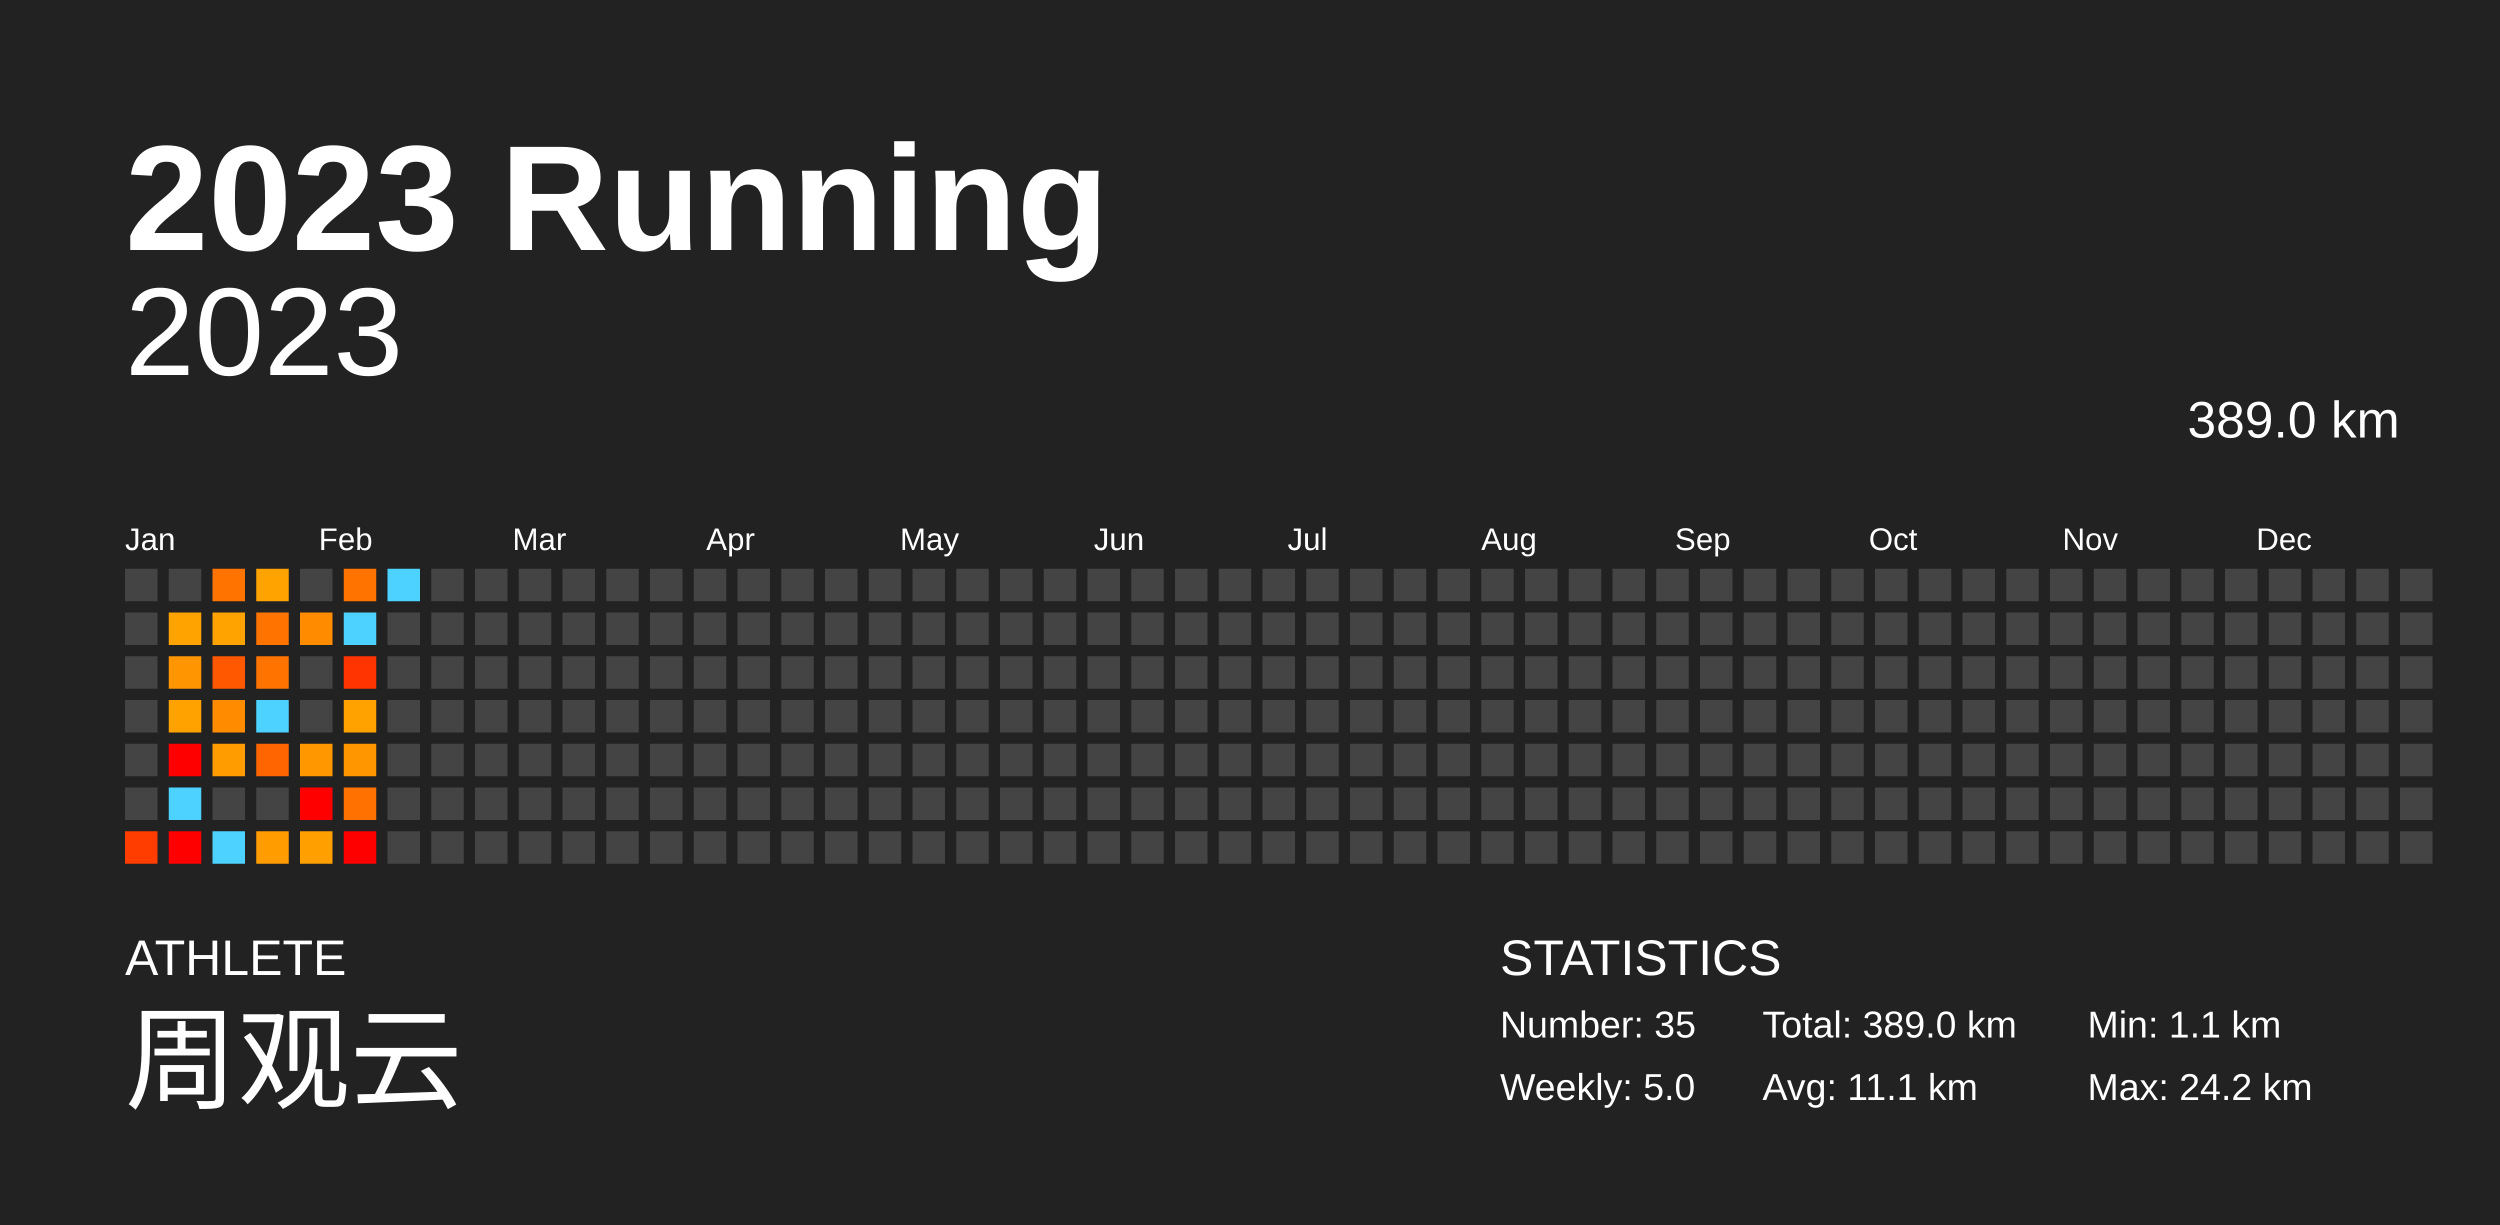
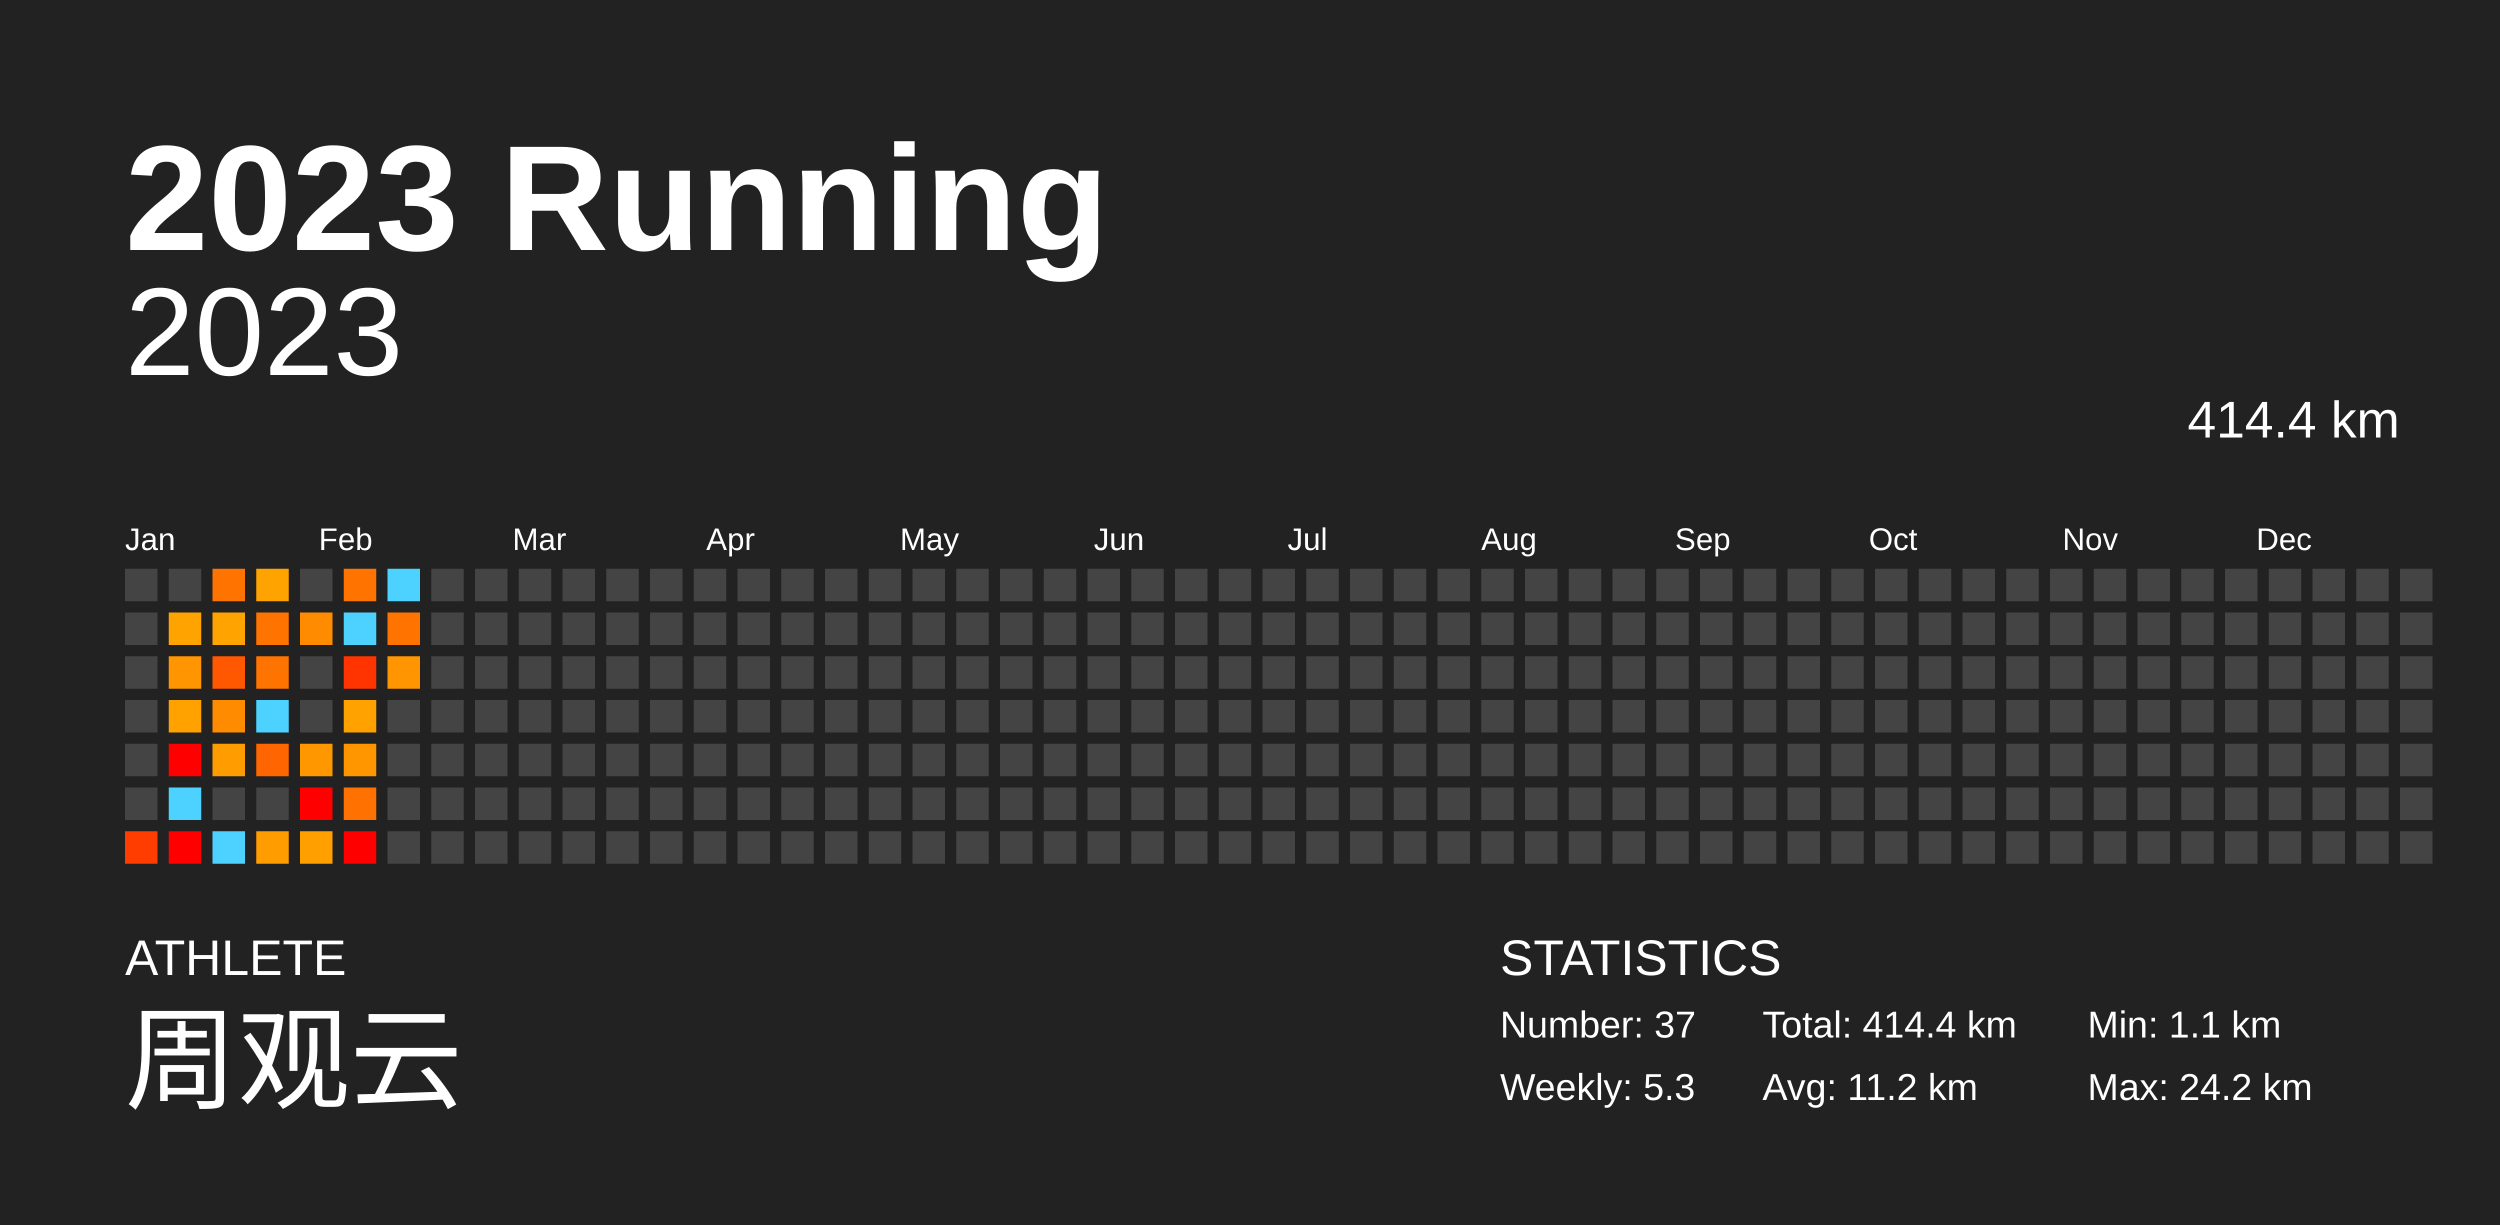
<svg xmlns="http://www.w3.org/2000/svg" baseProfile="full" height="98mm" version="1.1" viewBox="0,0,200,98" width="200mm">
  <defs />
  <rect fill="#222222" height="98" width="200" x="0" y="0" />
  <text fill="#FFFFFF" style="font-size:12px; font-family:Arial; font-weight:bold;" x="10" y="20">2023 Running</text>
  <text fill="#FFFFFF" style="font-size:4px; font-family:Arial" x="10" y="78">ATHLETE</text>
  <text fill="#FFFFFF" style="font-size:9px; font-family:Arial" x="10" y="88">周观云</text>
  <text fill="#FFFFFF" style="font-size:4px; font-family:Arial" x="120" y="78">STATISTICS</text>
-   <text fill="#FFFFFF" style="font-size:3px; font-family:Arial" x="120" y="83">Number: 35</text>
-   <text fill="#FFFFFF" style="font-size:3px; font-family:Arial" x="120" y="88">Weekly: 5.0</text>
-   <text fill="#FFFFFF" style="font-size:3px; font-family:Arial" x="141" y="83">Total: 389.0 km</text>
-   <text fill="#FFFFFF" style="font-size:3px; font-family:Arial" x="141" y="88">Avg: 11.1 km</text>
+   <text fill="#FFFFFF" style="font-size:3px; font-family:Arial" x="120" y="83">Number: 37</text>
+   <text fill="#FFFFFF" style="font-size:3px; font-family:Arial" x="120" y="88">Weekly: 5.3</text>
+   <text fill="#FFFFFF" style="font-size:3px; font-family:Arial" x="141" y="83">Total: 414.4 km</text>
+   <text fill="#FFFFFF" style="font-size:3px; font-family:Arial" x="141" y="88">Avg: 11.2 km</text>
  <text fill="#FFFFFF" style="font-size:3px; font-family:Arial" x="167" y="83">Min: 1.1 km</text>
  <text fill="#FFFFFF" style="font-size:3px; font-family:Arial" x="167" y="88">Max: 24.2 km</text>
  <text alignment-baseline="hanging" fill="#FFFFFF" style="font-size:10.0px; font-family:Arial;" x="10" y="30">2023</text>
-   <text alignment-baseline="hanging" fill="#FFFFFF" style="font-size:4.125px; font-family:Arial;" x="175" y="35">389.0 km</text>
+   <text alignment-baseline="hanging" fill="#FFFFFF" style="font-size:4.125px; font-family:Arial;" x="175" y="35">414.4 km</text>
  <text fill="#FFFFFF" style="font-size:2.5px; font-family:Arial" x="10.0" y="44">Jan</text>
  <text fill="#FFFFFF" style="font-size:2.5px; font-family:Arial" x="25.5" y="44">Feb</text>
  <text fill="#FFFFFF" style="font-size:2.5px; font-family:Arial" x="41.0" y="44">Mar</text>
  <text fill="#FFFFFF" style="font-size:2.5px; font-family:Arial" x="56.5" y="44">Apr</text>
  <text fill="#FFFFFF" style="font-size:2.5px; font-family:Arial" x="72.0" y="44">May</text>
  <text fill="#FFFFFF" style="font-size:2.5px; font-family:Arial" x="87.5" y="44">Jun</text>
  <text fill="#FFFFFF" style="font-size:2.5px; font-family:Arial" x="103.0" y="44">Jul</text>
  <text fill="#FFFFFF" style="font-size:2.5px; font-family:Arial" x="118.5" y="44">Aug</text>
  <text fill="#FFFFFF" style="font-size:2.5px; font-family:Arial" x="134.0" y="44">Sep</text>
  <text fill="#FFFFFF" style="font-size:2.5px; font-family:Arial" x="149.5" y="44">Oct</text>
  <text fill="#FFFFFF" style="font-size:2.5px; font-family:Arial" x="165.0" y="44">Nov</text>
  <text fill="#FFFFFF" style="font-size:2.5px; font-family:Arial" x="180.5" y="44">Dec</text>
  <rect fill="#444444" height="2.6" width="2.6" x="10.0" y="45.5" />
  <rect fill="#444444" height="2.6" width="2.6" x="10.0" y="49.0" />
  <rect fill="#444444" height="2.6" width="2.6" x="10.0" y="52.5" />
  <rect fill="#444444" height="2.6" width="2.6" x="10.0" y="56.0" />
  <rect fill="#444444" height="2.6" width="2.6" x="10.0" y="59.5" />
  <rect fill="#444444" height="2.6" width="2.6" x="10.0" y="63.0" />
  <rect fill="#ff3d00" height="2.6" width="2.6" x="10.0" y="66.5" />
  <rect fill="#444444" height="2.6" width="2.6" x="13.5" y="45.5" />
  <rect fill="#ffa300" height="2.6" width="2.6" x="13.5" y="49.0" />
  <rect fill="#ff9500" height="2.6" width="2.6" x="13.5" y="52.5" />
  <rect fill="#ffa200" height="2.6" width="2.6" x="13.5" y="56.0" />
  <rect fill="red" height="2.6" width="2.6" x="13.5" y="59.5" />
  <rect fill="#4dd2ff" height="2.6" width="2.6" x="13.5" y="63.0" />
  <rect fill="red" height="2.6" width="2.6" x="13.5" y="66.5" />
  <rect fill="#ff7300" height="2.6" width="2.6" x="17.0" y="45.5" />
  <rect fill="#ffa300" height="2.6" width="2.6" x="17.0" y="49.0" />
  <rect fill="#ff5800" height="2.6" width="2.6" x="17.0" y="52.5" />
  <rect fill="#ff8c00" height="2.6" width="2.6" x="17.0" y="56.0" />
  <rect fill="#ff9c00" height="2.6" width="2.6" x="17.0" y="59.5" />
  <rect fill="#444444" height="2.6" width="2.6" x="17.0" y="63.0" />
  <rect fill="#4dd2ff" height="2.6" width="2.6" x="17.0" y="66.5" />
  <rect fill="#ffa300" height="2.6" width="2.6" x="20.5" y="45.5" />
  <rect fill="#ff7300" height="2.6" width="2.6" x="20.5" y="49.0" />
  <rect fill="#ff7300" height="2.6" width="2.6" x="20.5" y="52.5" />
  <rect fill="#4dd2ff" height="2.6" width="2.6" x="20.5" y="56.0" />
  <rect fill="#ff6500" height="2.6" width="2.6" x="20.5" y="59.5" />
  <rect fill="#444444" height="2.6" width="2.6" x="20.5" y="63.0" />
  <rect fill="#ff9c00" height="2.6" width="2.6" x="20.5" y="66.5" />
  <rect fill="#444444" height="2.6" width="2.6" x="24.0" y="45.5" />
  <rect fill="#ff8b00" height="2.6" width="2.6" x="24.0" y="49.0" />
  <rect fill="#444444" height="2.6" width="2.6" x="24.0" y="52.5" />
  <rect fill="#444444" height="2.6" width="2.6" x="24.0" y="56.0" />
  <rect fill="#ff9700" height="2.6" width="2.6" x="24.0" y="59.5" />
  <rect fill="red" height="2.6" width="2.6" x="24.0" y="63.0" />
  <rect fill="#ff9f00" height="2.6" width="2.6" x="24.0" y="66.5" />
  <rect fill="#ff7300" height="2.6" width="2.6" x="27.5" y="45.5" />
  <rect fill="#4dd2ff" height="2.6" width="2.6" x="27.5" y="49.0" />
  <rect fill="#ff3400" height="2.6" width="2.6" x="27.5" y="52.5" />
  <rect fill="#ffa200" height="2.6" width="2.6" x="27.5" y="56.0" />
  <rect fill="#ff9600" height="2.6" width="2.6" x="27.5" y="59.5" />
  <rect fill="#ff7100" height="2.6" width="2.6" x="27.5" y="63.0" />
  <rect fill="red" height="2.6" width="2.6" x="27.5" y="66.5" />
  <rect fill="#4dd2ff" height="2.6" width="2.6" x="31.0" y="45.5" />
-   <rect fill="#444444" height="2.6" width="2.6" x="31.0" y="49.0" />
-   <rect fill="#444444" height="2.6" width="2.6" x="31.0" y="52.5" />
+   <rect fill="#ff7400" height="2.6" width="2.6" x="31.0" y="49.0" />
+   <rect fill="#ff9500" height="2.6" width="2.6" x="31.0" y="52.5" />
  <rect fill="#444444" height="2.6" width="2.6" x="31.0" y="56.0" />
  <rect fill="#444444" height="2.6" width="2.6" x="31.0" y="59.5" />
  <rect fill="#444444" height="2.6" width="2.6" x="31.0" y="63.0" />
  <rect fill="#444444" height="2.6" width="2.6" x="31.0" y="66.5" />
  <rect fill="#444444" height="2.6" width="2.6" x="34.5" y="45.5" />
  <rect fill="#444444" height="2.6" width="2.6" x="34.5" y="49.0" />
  <rect fill="#444444" height="2.6" width="2.6" x="34.5" y="52.5" />
  <rect fill="#444444" height="2.6" width="2.6" x="34.5" y="56.0" />
  <rect fill="#444444" height="2.6" width="2.6" x="34.5" y="59.5" />
  <rect fill="#444444" height="2.6" width="2.6" x="34.5" y="63.0" />
  <rect fill="#444444" height="2.6" width="2.6" x="34.5" y="66.5" />
  <rect fill="#444444" height="2.6" width="2.6" x="38.0" y="45.5" />
  <rect fill="#444444" height="2.6" width="2.6" x="38.0" y="49.0" />
  <rect fill="#444444" height="2.6" width="2.6" x="38.0" y="52.5" />
  <rect fill="#444444" height="2.6" width="2.6" x="38.0" y="56.0" />
  <rect fill="#444444" height="2.6" width="2.6" x="38.0" y="59.5" />
  <rect fill="#444444" height="2.6" width="2.6" x="38.0" y="63.0" />
  <rect fill="#444444" height="2.6" width="2.6" x="38.0" y="66.5" />
  <rect fill="#444444" height="2.6" width="2.6" x="41.5" y="45.5" />
  <rect fill="#444444" height="2.6" width="2.6" x="41.5" y="49.0" />
  <rect fill="#444444" height="2.6" width="2.6" x="41.5" y="52.5" />
  <rect fill="#444444" height="2.6" width="2.6" x="41.5" y="56.0" />
  <rect fill="#444444" height="2.6" width="2.6" x="41.5" y="59.5" />
  <rect fill="#444444" height="2.6" width="2.6" x="41.5" y="63.0" />
  <rect fill="#444444" height="2.6" width="2.6" x="41.5" y="66.5" />
  <rect fill="#444444" height="2.6" width="2.6" x="45.0" y="45.5" />
  <rect fill="#444444" height="2.6" width="2.6" x="45.0" y="49.0" />
  <rect fill="#444444" height="2.6" width="2.6" x="45.0" y="52.5" />
  <rect fill="#444444" height="2.6" width="2.6" x="45.0" y="56.0" />
  <rect fill="#444444" height="2.6" width="2.6" x="45.0" y="59.5" />
  <rect fill="#444444" height="2.6" width="2.6" x="45.0" y="63.0" />
  <rect fill="#444444" height="2.6" width="2.6" x="45.0" y="66.5" />
  <rect fill="#444444" height="2.6" width="2.6" x="48.5" y="45.5" />
  <rect fill="#444444" height="2.6" width="2.6" x="48.5" y="49.0" />
  <rect fill="#444444" height="2.6" width="2.6" x="48.5" y="52.5" />
  <rect fill="#444444" height="2.6" width="2.6" x="48.5" y="56.0" />
  <rect fill="#444444" height="2.6" width="2.6" x="48.5" y="59.5" />
  <rect fill="#444444" height="2.6" width="2.6" x="48.5" y="63.0" />
  <rect fill="#444444" height="2.6" width="2.6" x="48.5" y="66.5" />
  <rect fill="#444444" height="2.6" width="2.6" x="52.0" y="45.5" />
  <rect fill="#444444" height="2.6" width="2.6" x="52.0" y="49.0" />
  <rect fill="#444444" height="2.6" width="2.6" x="52.0" y="52.5" />
  <rect fill="#444444" height="2.6" width="2.6" x="52.0" y="56.0" />
  <rect fill="#444444" height="2.6" width="2.6" x="52.0" y="59.5" />
  <rect fill="#444444" height="2.6" width="2.6" x="52.0" y="63.0" />
  <rect fill="#444444" height="2.6" width="2.6" x="52.0" y="66.5" />
  <rect fill="#444444" height="2.6" width="2.6" x="55.5" y="45.5" />
  <rect fill="#444444" height="2.6" width="2.6" x="55.5" y="49.0" />
  <rect fill="#444444" height="2.6" width="2.6" x="55.5" y="52.5" />
  <rect fill="#444444" height="2.6" width="2.6" x="55.5" y="56.0" />
  <rect fill="#444444" height="2.6" width="2.6" x="55.5" y="59.5" />
  <rect fill="#444444" height="2.6" width="2.6" x="55.5" y="63.0" />
  <rect fill="#444444" height="2.6" width="2.6" x="55.5" y="66.5" />
  <rect fill="#444444" height="2.6" width="2.6" x="59.0" y="45.5" />
  <rect fill="#444444" height="2.6" width="2.6" x="59.0" y="49.0" />
  <rect fill="#444444" height="2.6" width="2.6" x="59.0" y="52.5" />
  <rect fill="#444444" height="2.6" width="2.6" x="59.0" y="56.0" />
  <rect fill="#444444" height="2.6" width="2.6" x="59.0" y="59.5" />
  <rect fill="#444444" height="2.6" width="2.6" x="59.0" y="63.0" />
  <rect fill="#444444" height="2.6" width="2.6" x="59.0" y="66.5" />
  <rect fill="#444444" height="2.6" width="2.6" x="62.5" y="45.5" />
  <rect fill="#444444" height="2.6" width="2.6" x="62.5" y="49.0" />
  <rect fill="#444444" height="2.6" width="2.6" x="62.5" y="52.5" />
  <rect fill="#444444" height="2.6" width="2.6" x="62.5" y="56.0" />
  <rect fill="#444444" height="2.6" width="2.6" x="62.5" y="59.5" />
  <rect fill="#444444" height="2.6" width="2.6" x="62.5" y="63.0" />
  <rect fill="#444444" height="2.6" width="2.6" x="62.5" y="66.5" />
  <rect fill="#444444" height="2.6" width="2.6" x="66.0" y="45.5" />
  <rect fill="#444444" height="2.6" width="2.6" x="66.0" y="49.0" />
  <rect fill="#444444" height="2.6" width="2.6" x="66.0" y="52.5" />
  <rect fill="#444444" height="2.6" width="2.6" x="66.0" y="56.0" />
  <rect fill="#444444" height="2.6" width="2.6" x="66.0" y="59.5" />
  <rect fill="#444444" height="2.6" width="2.6" x="66.0" y="63.0" />
  <rect fill="#444444" height="2.6" width="2.6" x="66.0" y="66.5" />
  <rect fill="#444444" height="2.6" width="2.6" x="69.5" y="45.5" />
  <rect fill="#444444" height="2.6" width="2.6" x="69.5" y="49.0" />
  <rect fill="#444444" height="2.6" width="2.6" x="69.5" y="52.5" />
  <rect fill="#444444" height="2.6" width="2.6" x="69.5" y="56.0" />
  <rect fill="#444444" height="2.6" width="2.6" x="69.5" y="59.5" />
  <rect fill="#444444" height="2.6" width="2.6" x="69.5" y="63.0" />
  <rect fill="#444444" height="2.6" width="2.6" x="69.5" y="66.5" />
  <rect fill="#444444" height="2.6" width="2.6" x="73.0" y="45.5" />
  <rect fill="#444444" height="2.6" width="2.6" x="73.0" y="49.0" />
  <rect fill="#444444" height="2.6" width="2.6" x="73.0" y="52.5" />
  <rect fill="#444444" height="2.6" width="2.6" x="73.0" y="56.0" />
  <rect fill="#444444" height="2.6" width="2.6" x="73.0" y="59.5" />
  <rect fill="#444444" height="2.6" width="2.6" x="73.0" y="63.0" />
  <rect fill="#444444" height="2.6" width="2.6" x="73.0" y="66.5" />
  <rect fill="#444444" height="2.6" width="2.6" x="76.5" y="45.5" />
  <rect fill="#444444" height="2.6" width="2.6" x="76.5" y="49.0" />
  <rect fill="#444444" height="2.6" width="2.6" x="76.5" y="52.5" />
  <rect fill="#444444" height="2.6" width="2.6" x="76.5" y="56.0" />
  <rect fill="#444444" height="2.6" width="2.6" x="76.5" y="59.5" />
  <rect fill="#444444" height="2.6" width="2.6" x="76.5" y="63.0" />
  <rect fill="#444444" height="2.6" width="2.6" x="76.5" y="66.5" />
  <rect fill="#444444" height="2.6" width="2.6" x="80.0" y="45.5" />
  <rect fill="#444444" height="2.6" width="2.6" x="80.0" y="49.0" />
  <rect fill="#444444" height="2.6" width="2.6" x="80.0" y="52.5" />
  <rect fill="#444444" height="2.6" width="2.6" x="80.0" y="56.0" />
  <rect fill="#444444" height="2.6" width="2.6" x="80.0" y="59.5" />
  <rect fill="#444444" height="2.6" width="2.6" x="80.0" y="63.0" />
  <rect fill="#444444" height="2.6" width="2.6" x="80.0" y="66.5" />
  <rect fill="#444444" height="2.6" width="2.6" x="83.5" y="45.5" />
  <rect fill="#444444" height="2.6" width="2.6" x="83.5" y="49.0" />
  <rect fill="#444444" height="2.6" width="2.6" x="83.5" y="52.5" />
  <rect fill="#444444" height="2.6" width="2.6" x="83.5" y="56.0" />
  <rect fill="#444444" height="2.6" width="2.6" x="83.5" y="59.5" />
  <rect fill="#444444" height="2.6" width="2.6" x="83.5" y="63.0" />
  <rect fill="#444444" height="2.6" width="2.6" x="83.5" y="66.5" />
  <rect fill="#444444" height="2.6" width="2.6" x="87.0" y="45.5" />
  <rect fill="#444444" height="2.6" width="2.6" x="87.0" y="49.0" />
  <rect fill="#444444" height="2.6" width="2.6" x="87.0" y="52.5" />
  <rect fill="#444444" height="2.6" width="2.6" x="87.0" y="56.0" />
  <rect fill="#444444" height="2.6" width="2.6" x="87.0" y="59.5" />
  <rect fill="#444444" height="2.6" width="2.6" x="87.0" y="63.0" />
  <rect fill="#444444" height="2.6" width="2.6" x="87.0" y="66.5" />
  <rect fill="#444444" height="2.6" width="2.6" x="90.5" y="45.5" />
  <rect fill="#444444" height="2.6" width="2.6" x="90.5" y="49.0" />
  <rect fill="#444444" height="2.6" width="2.6" x="90.5" y="52.5" />
  <rect fill="#444444" height="2.6" width="2.6" x="90.5" y="56.0" />
  <rect fill="#444444" height="2.6" width="2.6" x="90.5" y="59.5" />
  <rect fill="#444444" height="2.6" width="2.6" x="90.5" y="63.0" />
  <rect fill="#444444" height="2.6" width="2.6" x="90.5" y="66.5" />
  <rect fill="#444444" height="2.6" width="2.6" x="94.0" y="45.5" />
  <rect fill="#444444" height="2.6" width="2.6" x="94.0" y="49.0" />
  <rect fill="#444444" height="2.6" width="2.6" x="94.0" y="52.5" />
  <rect fill="#444444" height="2.6" width="2.6" x="94.0" y="56.0" />
  <rect fill="#444444" height="2.6" width="2.6" x="94.0" y="59.5" />
  <rect fill="#444444" height="2.6" width="2.6" x="94.0" y="63.0" />
  <rect fill="#444444" height="2.6" width="2.6" x="94.0" y="66.5" />
  <rect fill="#444444" height="2.6" width="2.6" x="97.5" y="45.5" />
  <rect fill="#444444" height="2.6" width="2.6" x="97.5" y="49.0" />
  <rect fill="#444444" height="2.6" width="2.6" x="97.5" y="52.5" />
  <rect fill="#444444" height="2.6" width="2.6" x="97.5" y="56.0" />
  <rect fill="#444444" height="2.6" width="2.6" x="97.5" y="59.5" />
  <rect fill="#444444" height="2.6" width="2.6" x="97.5" y="63.0" />
  <rect fill="#444444" height="2.6" width="2.6" x="97.5" y="66.5" />
  <rect fill="#444444" height="2.6" width="2.6" x="101.0" y="45.5" />
  <rect fill="#444444" height="2.6" width="2.6" x="101.0" y="49.0" />
  <rect fill="#444444" height="2.6" width="2.6" x="101.0" y="52.5" />
  <rect fill="#444444" height="2.6" width="2.6" x="101.0" y="56.0" />
  <rect fill="#444444" height="2.6" width="2.6" x="101.0" y="59.5" />
  <rect fill="#444444" height="2.6" width="2.6" x="101.0" y="63.0" />
  <rect fill="#444444" height="2.6" width="2.6" x="101.0" y="66.5" />
  <rect fill="#444444" height="2.6" width="2.6" x="104.5" y="45.5" />
  <rect fill="#444444" height="2.6" width="2.6" x="104.5" y="49.0" />
  <rect fill="#444444" height="2.6" width="2.6" x="104.5" y="52.5" />
  <rect fill="#444444" height="2.6" width="2.6" x="104.5" y="56.0" />
  <rect fill="#444444" height="2.6" width="2.6" x="104.5" y="59.5" />
  <rect fill="#444444" height="2.6" width="2.6" x="104.5" y="63.0" />
  <rect fill="#444444" height="2.6" width="2.6" x="104.5" y="66.5" />
  <rect fill="#444444" height="2.6" width="2.6" x="108.0" y="45.5" />
  <rect fill="#444444" height="2.6" width="2.6" x="108.0" y="49.0" />
  <rect fill="#444444" height="2.6" width="2.6" x="108.0" y="52.5" />
  <rect fill="#444444" height="2.6" width="2.6" x="108.0" y="56.0" />
  <rect fill="#444444" height="2.6" width="2.6" x="108.0" y="59.5" />
  <rect fill="#444444" height="2.6" width="2.6" x="108.0" y="63.0" />
  <rect fill="#444444" height="2.6" width="2.6" x="108.0" y="66.5" />
  <rect fill="#444444" height="2.6" width="2.6" x="111.5" y="45.5" />
  <rect fill="#444444" height="2.6" width="2.6" x="111.5" y="49.0" />
  <rect fill="#444444" height="2.6" width="2.6" x="111.5" y="52.5" />
  <rect fill="#444444" height="2.6" width="2.6" x="111.5" y="56.0" />
  <rect fill="#444444" height="2.6" width="2.6" x="111.5" y="59.5" />
  <rect fill="#444444" height="2.6" width="2.6" x="111.5" y="63.0" />
  <rect fill="#444444" height="2.6" width="2.6" x="111.5" y="66.5" />
  <rect fill="#444444" height="2.6" width="2.6" x="115.0" y="45.5" />
  <rect fill="#444444" height="2.6" width="2.6" x="115.0" y="49.0" />
  <rect fill="#444444" height="2.6" width="2.6" x="115.0" y="52.5" />
  <rect fill="#444444" height="2.6" width="2.6" x="115.0" y="56.0" />
  <rect fill="#444444" height="2.6" width="2.6" x="115.0" y="59.5" />
  <rect fill="#444444" height="2.6" width="2.6" x="115.0" y="63.0" />
  <rect fill="#444444" height="2.6" width="2.6" x="115.0" y="66.5" />
  <rect fill="#444444" height="2.6" width="2.6" x="118.5" y="45.5" />
  <rect fill="#444444" height="2.6" width="2.6" x="118.5" y="49.0" />
  <rect fill="#444444" height="2.6" width="2.6" x="118.5" y="52.5" />
  <rect fill="#444444" height="2.6" width="2.6" x="118.5" y="56.0" />
  <rect fill="#444444" height="2.6" width="2.6" x="118.5" y="59.5" />
  <rect fill="#444444" height="2.6" width="2.6" x="118.5" y="63.0" />
  <rect fill="#444444" height="2.6" width="2.6" x="118.5" y="66.5" />
  <rect fill="#444444" height="2.6" width="2.6" x="122.0" y="45.5" />
  <rect fill="#444444" height="2.6" width="2.6" x="122.0" y="49.0" />
  <rect fill="#444444" height="2.6" width="2.6" x="122.0" y="52.5" />
  <rect fill="#444444" height="2.6" width="2.6" x="122.0" y="56.0" />
  <rect fill="#444444" height="2.6" width="2.6" x="122.0" y="59.5" />
  <rect fill="#444444" height="2.6" width="2.6" x="122.0" y="63.0" />
  <rect fill="#444444" height="2.6" width="2.6" x="122.0" y="66.5" />
  <rect fill="#444444" height="2.6" width="2.6" x="125.5" y="45.5" />
  <rect fill="#444444" height="2.6" width="2.6" x="125.5" y="49.0" />
  <rect fill="#444444" height="2.6" width="2.6" x="125.5" y="52.5" />
  <rect fill="#444444" height="2.6" width="2.6" x="125.5" y="56.0" />
  <rect fill="#444444" height="2.6" width="2.6" x="125.5" y="59.5" />
  <rect fill="#444444" height="2.6" width="2.6" x="125.5" y="63.0" />
  <rect fill="#444444" height="2.6" width="2.6" x="125.5" y="66.5" />
  <rect fill="#444444" height="2.6" width="2.6" x="129.0" y="45.5" />
  <rect fill="#444444" height="2.6" width="2.6" x="129.0" y="49.0" />
  <rect fill="#444444" height="2.6" width="2.6" x="129.0" y="52.5" />
  <rect fill="#444444" height="2.6" width="2.6" x="129.0" y="56.0" />
  <rect fill="#444444" height="2.6" width="2.6" x="129.0" y="59.5" />
  <rect fill="#444444" height="2.6" width="2.6" x="129.0" y="63.0" />
  <rect fill="#444444" height="2.6" width="2.6" x="129.0" y="66.5" />
  <rect fill="#444444" height="2.6" width="2.6" x="132.5" y="45.5" />
  <rect fill="#444444" height="2.6" width="2.6" x="132.5" y="49.0" />
  <rect fill="#444444" height="2.6" width="2.6" x="132.5" y="52.5" />
  <rect fill="#444444" height="2.6" width="2.6" x="132.5" y="56.0" />
  <rect fill="#444444" height="2.6" width="2.6" x="132.5" y="59.5" />
  <rect fill="#444444" height="2.6" width="2.6" x="132.5" y="63.0" />
  <rect fill="#444444" height="2.6" width="2.6" x="132.5" y="66.5" />
  <rect fill="#444444" height="2.6" width="2.6" x="136.0" y="45.5" />
  <rect fill="#444444" height="2.6" width="2.6" x="136.0" y="49.0" />
  <rect fill="#444444" height="2.6" width="2.6" x="136.0" y="52.5" />
  <rect fill="#444444" height="2.6" width="2.6" x="136.0" y="56.0" />
  <rect fill="#444444" height="2.6" width="2.6" x="136.0" y="59.5" />
  <rect fill="#444444" height="2.6" width="2.6" x="136.0" y="63.0" />
  <rect fill="#444444" height="2.6" width="2.6" x="136.0" y="66.5" />
  <rect fill="#444444" height="2.6" width="2.6" x="139.5" y="45.5" />
  <rect fill="#444444" height="2.6" width="2.6" x="139.5" y="49.0" />
  <rect fill="#444444" height="2.6" width="2.6" x="139.5" y="52.5" />
  <rect fill="#444444" height="2.6" width="2.6" x="139.5" y="56.0" />
  <rect fill="#444444" height="2.6" width="2.6" x="139.5" y="59.5" />
  <rect fill="#444444" height="2.6" width="2.6" x="139.5" y="63.0" />
  <rect fill="#444444" height="2.6" width="2.6" x="139.5" y="66.5" />
  <rect fill="#444444" height="2.6" width="2.6" x="143.0" y="45.5" />
  <rect fill="#444444" height="2.6" width="2.6" x="143.0" y="49.0" />
  <rect fill="#444444" height="2.6" width="2.6" x="143.0" y="52.5" />
  <rect fill="#444444" height="2.6" width="2.6" x="143.0" y="56.0" />
  <rect fill="#444444" height="2.6" width="2.6" x="143.0" y="59.5" />
  <rect fill="#444444" height="2.6" width="2.6" x="143.0" y="63.0" />
  <rect fill="#444444" height="2.6" width="2.6" x="143.0" y="66.5" />
  <rect fill="#444444" height="2.6" width="2.6" x="146.5" y="45.5" />
  <rect fill="#444444" height="2.6" width="2.6" x="146.5" y="49.0" />
  <rect fill="#444444" height="2.6" width="2.6" x="146.5" y="52.5" />
  <rect fill="#444444" height="2.6" width="2.6" x="146.5" y="56.0" />
  <rect fill="#444444" height="2.6" width="2.6" x="146.5" y="59.5" />
  <rect fill="#444444" height="2.6" width="2.6" x="146.5" y="63.0" />
  <rect fill="#444444" height="2.6" width="2.6" x="146.5" y="66.5" />
  <rect fill="#444444" height="2.6" width="2.6" x="150.0" y="45.5" />
  <rect fill="#444444" height="2.6" width="2.6" x="150.0" y="49.0" />
  <rect fill="#444444" height="2.6" width="2.6" x="150.0" y="52.5" />
  <rect fill="#444444" height="2.6" width="2.6" x="150.0" y="56.0" />
  <rect fill="#444444" height="2.6" width="2.6" x="150.0" y="59.5" />
  <rect fill="#444444" height="2.6" width="2.6" x="150.0" y="63.0" />
  <rect fill="#444444" height="2.6" width="2.6" x="150.0" y="66.5" />
  <rect fill="#444444" height="2.6" width="2.6" x="153.5" y="45.5" />
  <rect fill="#444444" height="2.6" width="2.6" x="153.5" y="49.0" />
  <rect fill="#444444" height="2.6" width="2.6" x="153.5" y="52.5" />
  <rect fill="#444444" height="2.6" width="2.6" x="153.5" y="56.0" />
  <rect fill="#444444" height="2.6" width="2.6" x="153.5" y="59.5" />
  <rect fill="#444444" height="2.6" width="2.6" x="153.5" y="63.0" />
  <rect fill="#444444" height="2.6" width="2.6" x="153.5" y="66.5" />
  <rect fill="#444444" height="2.6" width="2.6" x="157.0" y="45.5" />
  <rect fill="#444444" height="2.6" width="2.6" x="157.0" y="49.0" />
  <rect fill="#444444" height="2.6" width="2.6" x="157.0" y="52.5" />
  <rect fill="#444444" height="2.6" width="2.6" x="157.0" y="56.0" />
  <rect fill="#444444" height="2.6" width="2.6" x="157.0" y="59.5" />
  <rect fill="#444444" height="2.6" width="2.6" x="157.0" y="63.0" />
  <rect fill="#444444" height="2.6" width="2.6" x="157.0" y="66.5" />
  <rect fill="#444444" height="2.6" width="2.6" x="160.5" y="45.5" />
  <rect fill="#444444" height="2.6" width="2.6" x="160.5" y="49.0" />
  <rect fill="#444444" height="2.6" width="2.6" x="160.5" y="52.5" />
  <rect fill="#444444" height="2.6" width="2.6" x="160.5" y="56.0" />
  <rect fill="#444444" height="2.6" width="2.6" x="160.5" y="59.5" />
  <rect fill="#444444" height="2.6" width="2.6" x="160.5" y="63.0" />
  <rect fill="#444444" height="2.6" width="2.6" x="160.5" y="66.5" />
  <rect fill="#444444" height="2.6" width="2.6" x="164.0" y="45.5" />
  <rect fill="#444444" height="2.6" width="2.6" x="164.0" y="49.0" />
  <rect fill="#444444" height="2.6" width="2.6" x="164.0" y="52.5" />
  <rect fill="#444444" height="2.6" width="2.6" x="164.0" y="56.0" />
  <rect fill="#444444" height="2.6" width="2.6" x="164.0" y="59.5" />
  <rect fill="#444444" height="2.6" width="2.6" x="164.0" y="63.0" />
  <rect fill="#444444" height="2.6" width="2.6" x="164.0" y="66.5" />
  <rect fill="#444444" height="2.6" width="2.6" x="167.5" y="45.5" />
  <rect fill="#444444" height="2.6" width="2.6" x="167.5" y="49.0" />
  <rect fill="#444444" height="2.6" width="2.6" x="167.5" y="52.5" />
  <rect fill="#444444" height="2.6" width="2.6" x="167.5" y="56.0" />
  <rect fill="#444444" height="2.6" width="2.6" x="167.5" y="59.5" />
  <rect fill="#444444" height="2.6" width="2.6" x="167.5" y="63.0" />
  <rect fill="#444444" height="2.6" width="2.6" x="167.5" y="66.5" />
  <rect fill="#444444" height="2.6" width="2.6" x="171.0" y="45.5" />
  <rect fill="#444444" height="2.6" width="2.6" x="171.0" y="49.0" />
  <rect fill="#444444" height="2.6" width="2.6" x="171.0" y="52.5" />
  <rect fill="#444444" height="2.6" width="2.6" x="171.0" y="56.0" />
  <rect fill="#444444" height="2.6" width="2.6" x="171.0" y="59.5" />
  <rect fill="#444444" height="2.6" width="2.6" x="171.0" y="63.0" />
  <rect fill="#444444" height="2.6" width="2.6" x="171.0" y="66.5" />
  <rect fill="#444444" height="2.6" width="2.6" x="174.5" y="45.5" />
  <rect fill="#444444" height="2.6" width="2.6" x="174.5" y="49.0" />
  <rect fill="#444444" height="2.6" width="2.6" x="174.5" y="52.5" />
  <rect fill="#444444" height="2.6" width="2.6" x="174.5" y="56.0" />
  <rect fill="#444444" height="2.6" width="2.6" x="174.5" y="59.5" />
  <rect fill="#444444" height="2.6" width="2.6" x="174.5" y="63.0" />
  <rect fill="#444444" height="2.6" width="2.6" x="174.5" y="66.5" />
  <rect fill="#444444" height="2.6" width="2.6" x="178.0" y="45.5" />
  <rect fill="#444444" height="2.6" width="2.6" x="178.0" y="49.0" />
  <rect fill="#444444" height="2.6" width="2.6" x="178.0" y="52.5" />
  <rect fill="#444444" height="2.6" width="2.6" x="178.0" y="56.0" />
  <rect fill="#444444" height="2.6" width="2.6" x="178.0" y="59.5" />
  <rect fill="#444444" height="2.6" width="2.6" x="178.0" y="63.0" />
  <rect fill="#444444" height="2.6" width="2.6" x="178.0" y="66.5" />
  <rect fill="#444444" height="2.6" width="2.6" x="181.5" y="45.5" />
  <rect fill="#444444" height="2.6" width="2.6" x="181.5" y="49.0" />
  <rect fill="#444444" height="2.6" width="2.6" x="181.5" y="52.5" />
  <rect fill="#444444" height="2.6" width="2.6" x="181.5" y="56.0" />
  <rect fill="#444444" height="2.6" width="2.6" x="181.5" y="59.5" />
  <rect fill="#444444" height="2.6" width="2.6" x="181.5" y="63.0" />
  <rect fill="#444444" height="2.6" width="2.6" x="181.5" y="66.5" />
  <rect fill="#444444" height="2.6" width="2.6" x="185.0" y="45.5" />
  <rect fill="#444444" height="2.6" width="2.6" x="185.0" y="49.0" />
  <rect fill="#444444" height="2.6" width="2.6" x="185.0" y="52.5" />
  <rect fill="#444444" height="2.6" width="2.6" x="185.0" y="56.0" />
  <rect fill="#444444" height="2.6" width="2.6" x="185.0" y="59.5" />
  <rect fill="#444444" height="2.6" width="2.6" x="185.0" y="63.0" />
  <rect fill="#444444" height="2.6" width="2.6" x="185.0" y="66.5" />
  <rect fill="#444444" height="2.6" width="2.6" x="188.5" y="45.5" />
  <rect fill="#444444" height="2.6" width="2.6" x="188.5" y="49.0" />
  <rect fill="#444444" height="2.6" width="2.6" x="188.5" y="52.5" />
  <rect fill="#444444" height="2.6" width="2.6" x="188.5" y="56.0" />
  <rect fill="#444444" height="2.6" width="2.6" x="188.5" y="59.5" />
  <rect fill="#444444" height="2.6" width="2.6" x="188.5" y="63.0" />
  <rect fill="#444444" height="2.6" width="2.6" x="188.5" y="66.5" />
  <rect fill="#444444" height="2.6" width="2.6" x="192.0" y="45.5" />
  <rect fill="#444444" height="2.6" width="2.6" x="192.0" y="49.0" />
  <rect fill="#444444" height="2.6" width="2.6" x="192.0" y="52.5" />
  <rect fill="#444444" height="2.6" width="2.6" x="192.0" y="56.0" />
  <rect fill="#444444" height="2.6" width="2.6" x="192.0" y="59.5" />
  <rect fill="#444444" height="2.6" width="2.6" x="192.0" y="63.0" />
  <rect fill="#444444" height="2.6" width="2.6" x="192.0" y="66.5" />
</svg>
